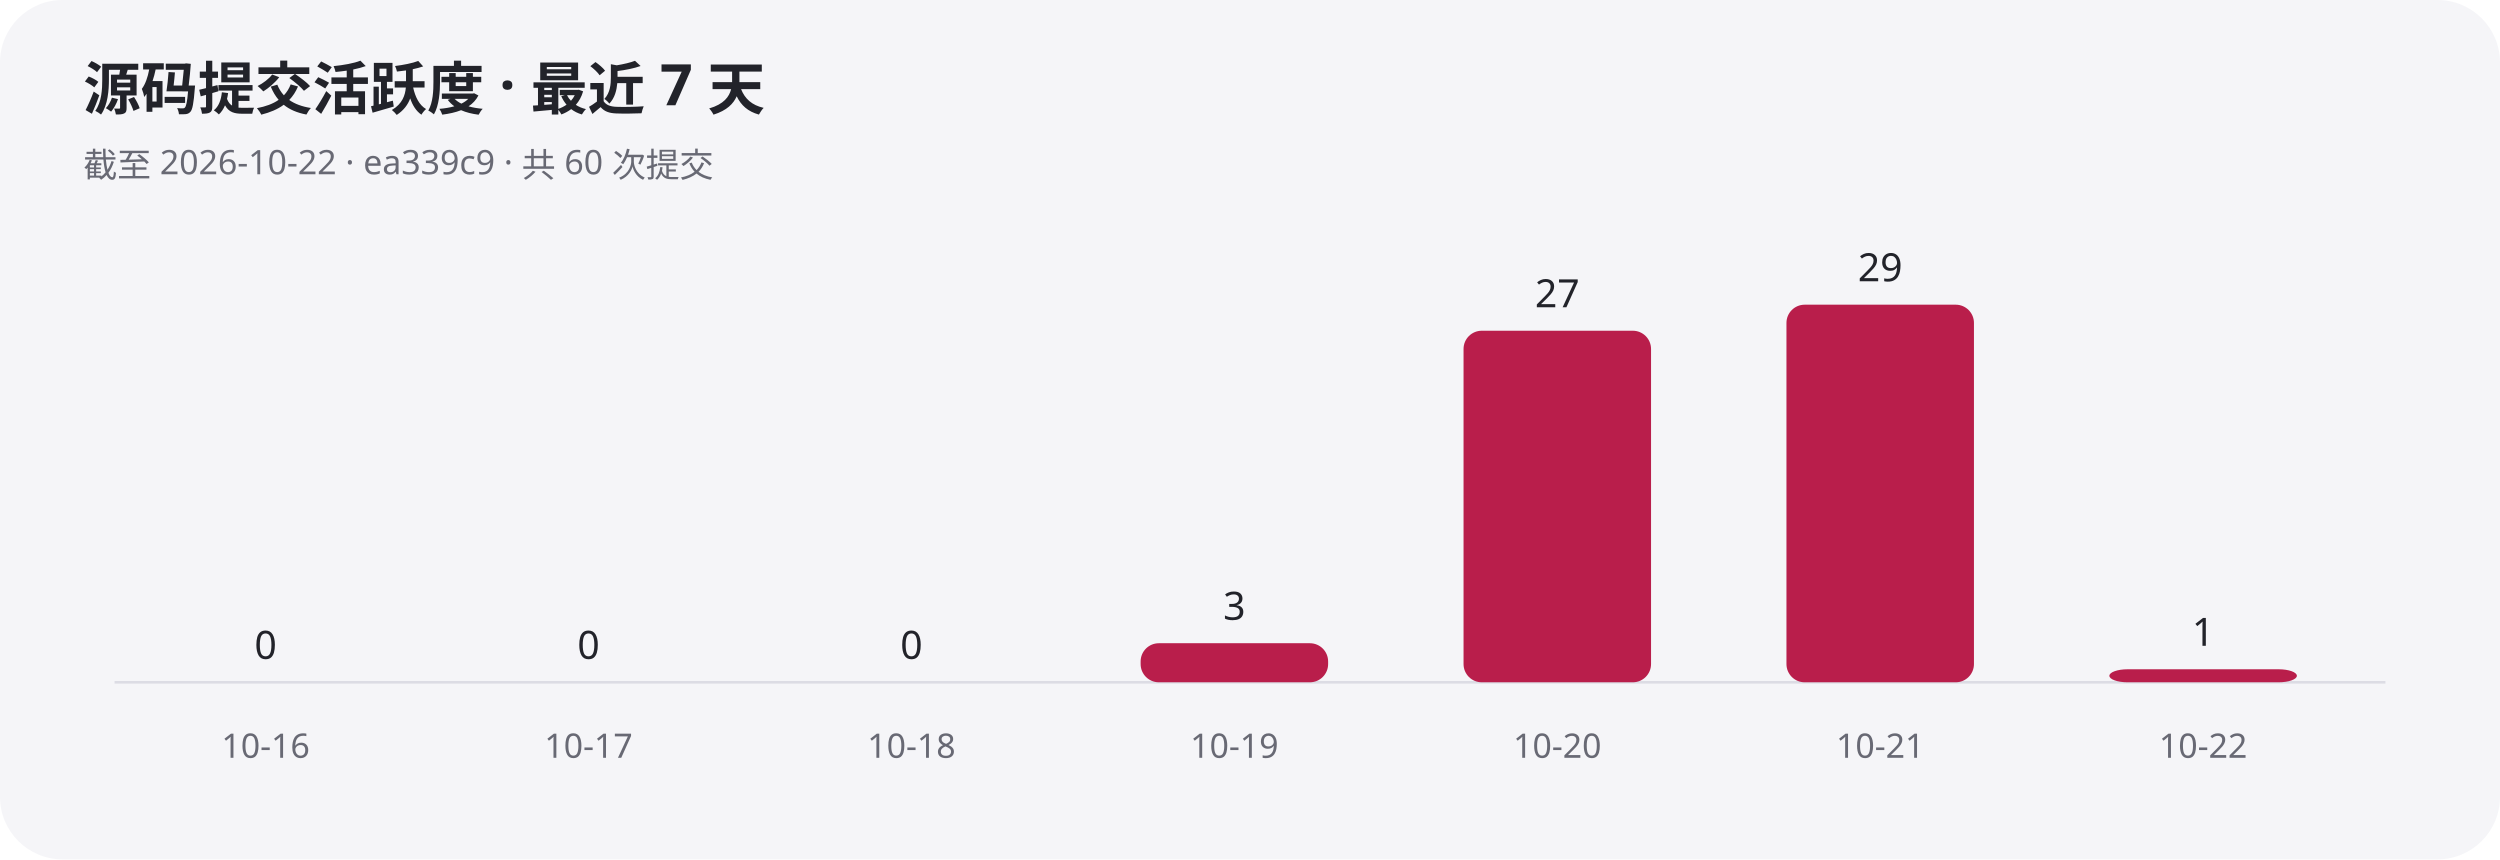
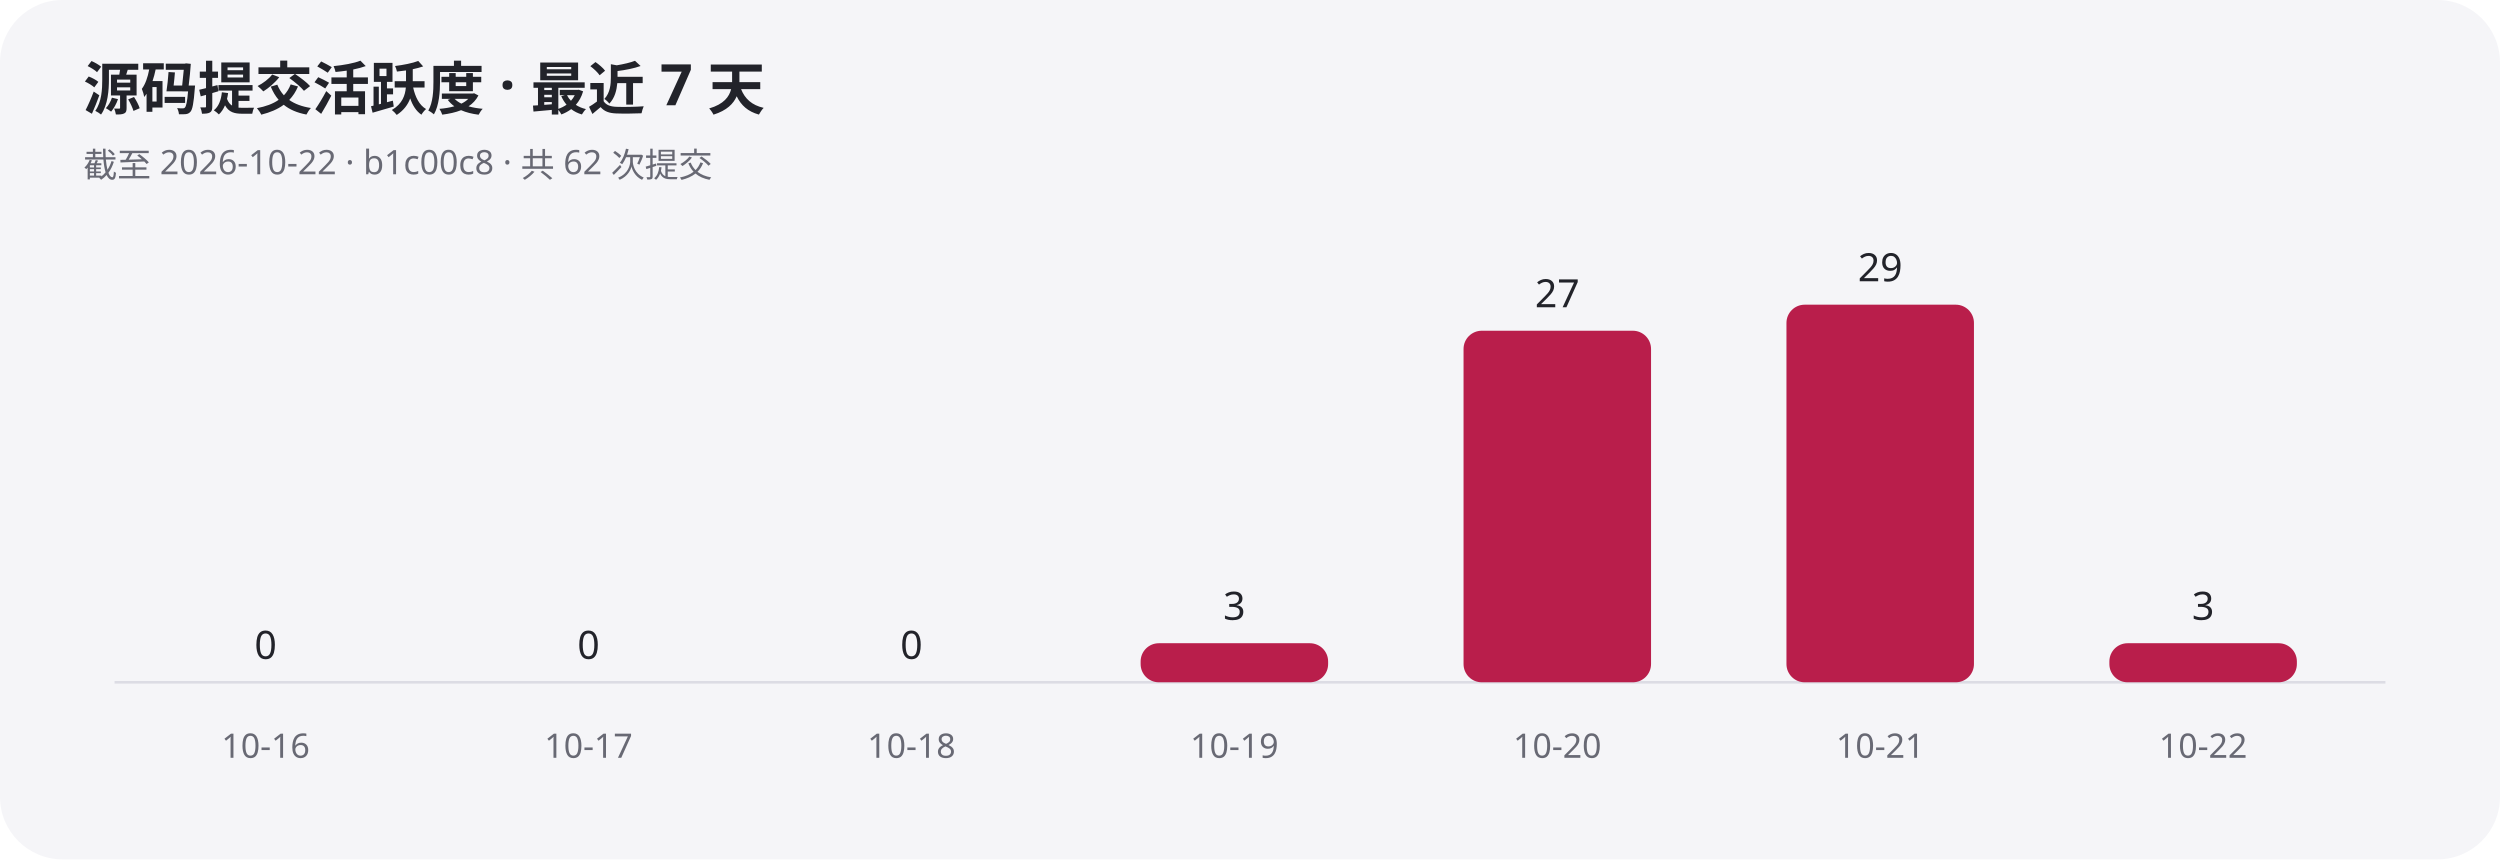
<svg xmlns="http://www.w3.org/2000/svg" width="960" height="330" viewBox="0 0 960 330" role="img" aria-labelledby="title desc">
  <rect width="960" height="330" rx="24" fill="#F5F5F8" />
  <g font-family="system-ui, sans-serif" fill="#22232A">
    <text x="32" y="42" font-size="22" font-weight="650">源码提交活跃度 · 最近 7 天</text>
-     <text x="32" y="68" font-size="13" fill="#686974">截至 2026-10-22 · ea339c9 · 共 60 次提交</text>
+     <text x="32" y="68" font-size="13" fill="#686974">截至 2026-10-22 · b1c00c8 · 共 62 次提交</text>
    <line x1="44" y1="262" x2="916" y2="262" stroke="#DCDCE4" />
    <rect x="66" y="262.0" width="72" height="0.0" rx="7" fill="#B91E4B" />
    <text x="102" y="253.0" font-size="15" text-anchor="middle">0</text>
    <text x="102" y="291" font-size="13" text-anchor="middle" fill="#686974">10-16</text>
    <rect x="190" y="262.0" width="72" height="0.0" rx="7" fill="#B91E4B" />
    <text x="226" y="253.0" font-size="15" text-anchor="middle">0</text>
    <text x="226" y="291" font-size="13" text-anchor="middle" fill="#686974">10-17</text>
    <rect x="314" y="262.0" width="72" height="0.0" rx="7" fill="#B91E4B" />
    <text x="350" y="253.0" font-size="15" text-anchor="middle">0</text>
    <text x="350" y="291" font-size="13" text-anchor="middle" fill="#686974">10-18</text>
    <rect x="438" y="247.0" width="72" height="15.0" rx="7" fill="#B91E4B" />
    <text x="474" y="238.0" font-size="15" text-anchor="middle">3</text>
    <text x="474" y="291" font-size="13" text-anchor="middle" fill="#686974">10-19</text>
    <rect x="562" y="127.0" width="72" height="135.0" rx="7" fill="#B91E4B" />
    <text x="598" y="118.0" font-size="15" text-anchor="middle">27</text>
    <text x="598" y="291" font-size="13" text-anchor="middle" fill="#686974">10-20</text>
    <rect x="686" y="117.0" width="72" height="145.0" rx="7" fill="#B91E4B" />
    <text x="722" y="108.0" font-size="15" text-anchor="middle">29</text>
    <text x="722" y="291" font-size="13" text-anchor="middle" fill="#686974">10-21</text>
-     <rect x="810" y="257.0" width="72" height="5.0" rx="7" fill="#B91E4B" />
-     <text x="846" y="248.0" font-size="15" text-anchor="middle">1</text>
+     <rect x="810" y="247.0" width="72" height="15.0" rx="7" fill="#B91E4B" />
+     <text x="846" y="238.0" font-size="15" text-anchor="middle">3</text>
    <text x="846" y="291" font-size="13" text-anchor="middle" fill="#686974">10-22</text>
  </g>
</svg>
